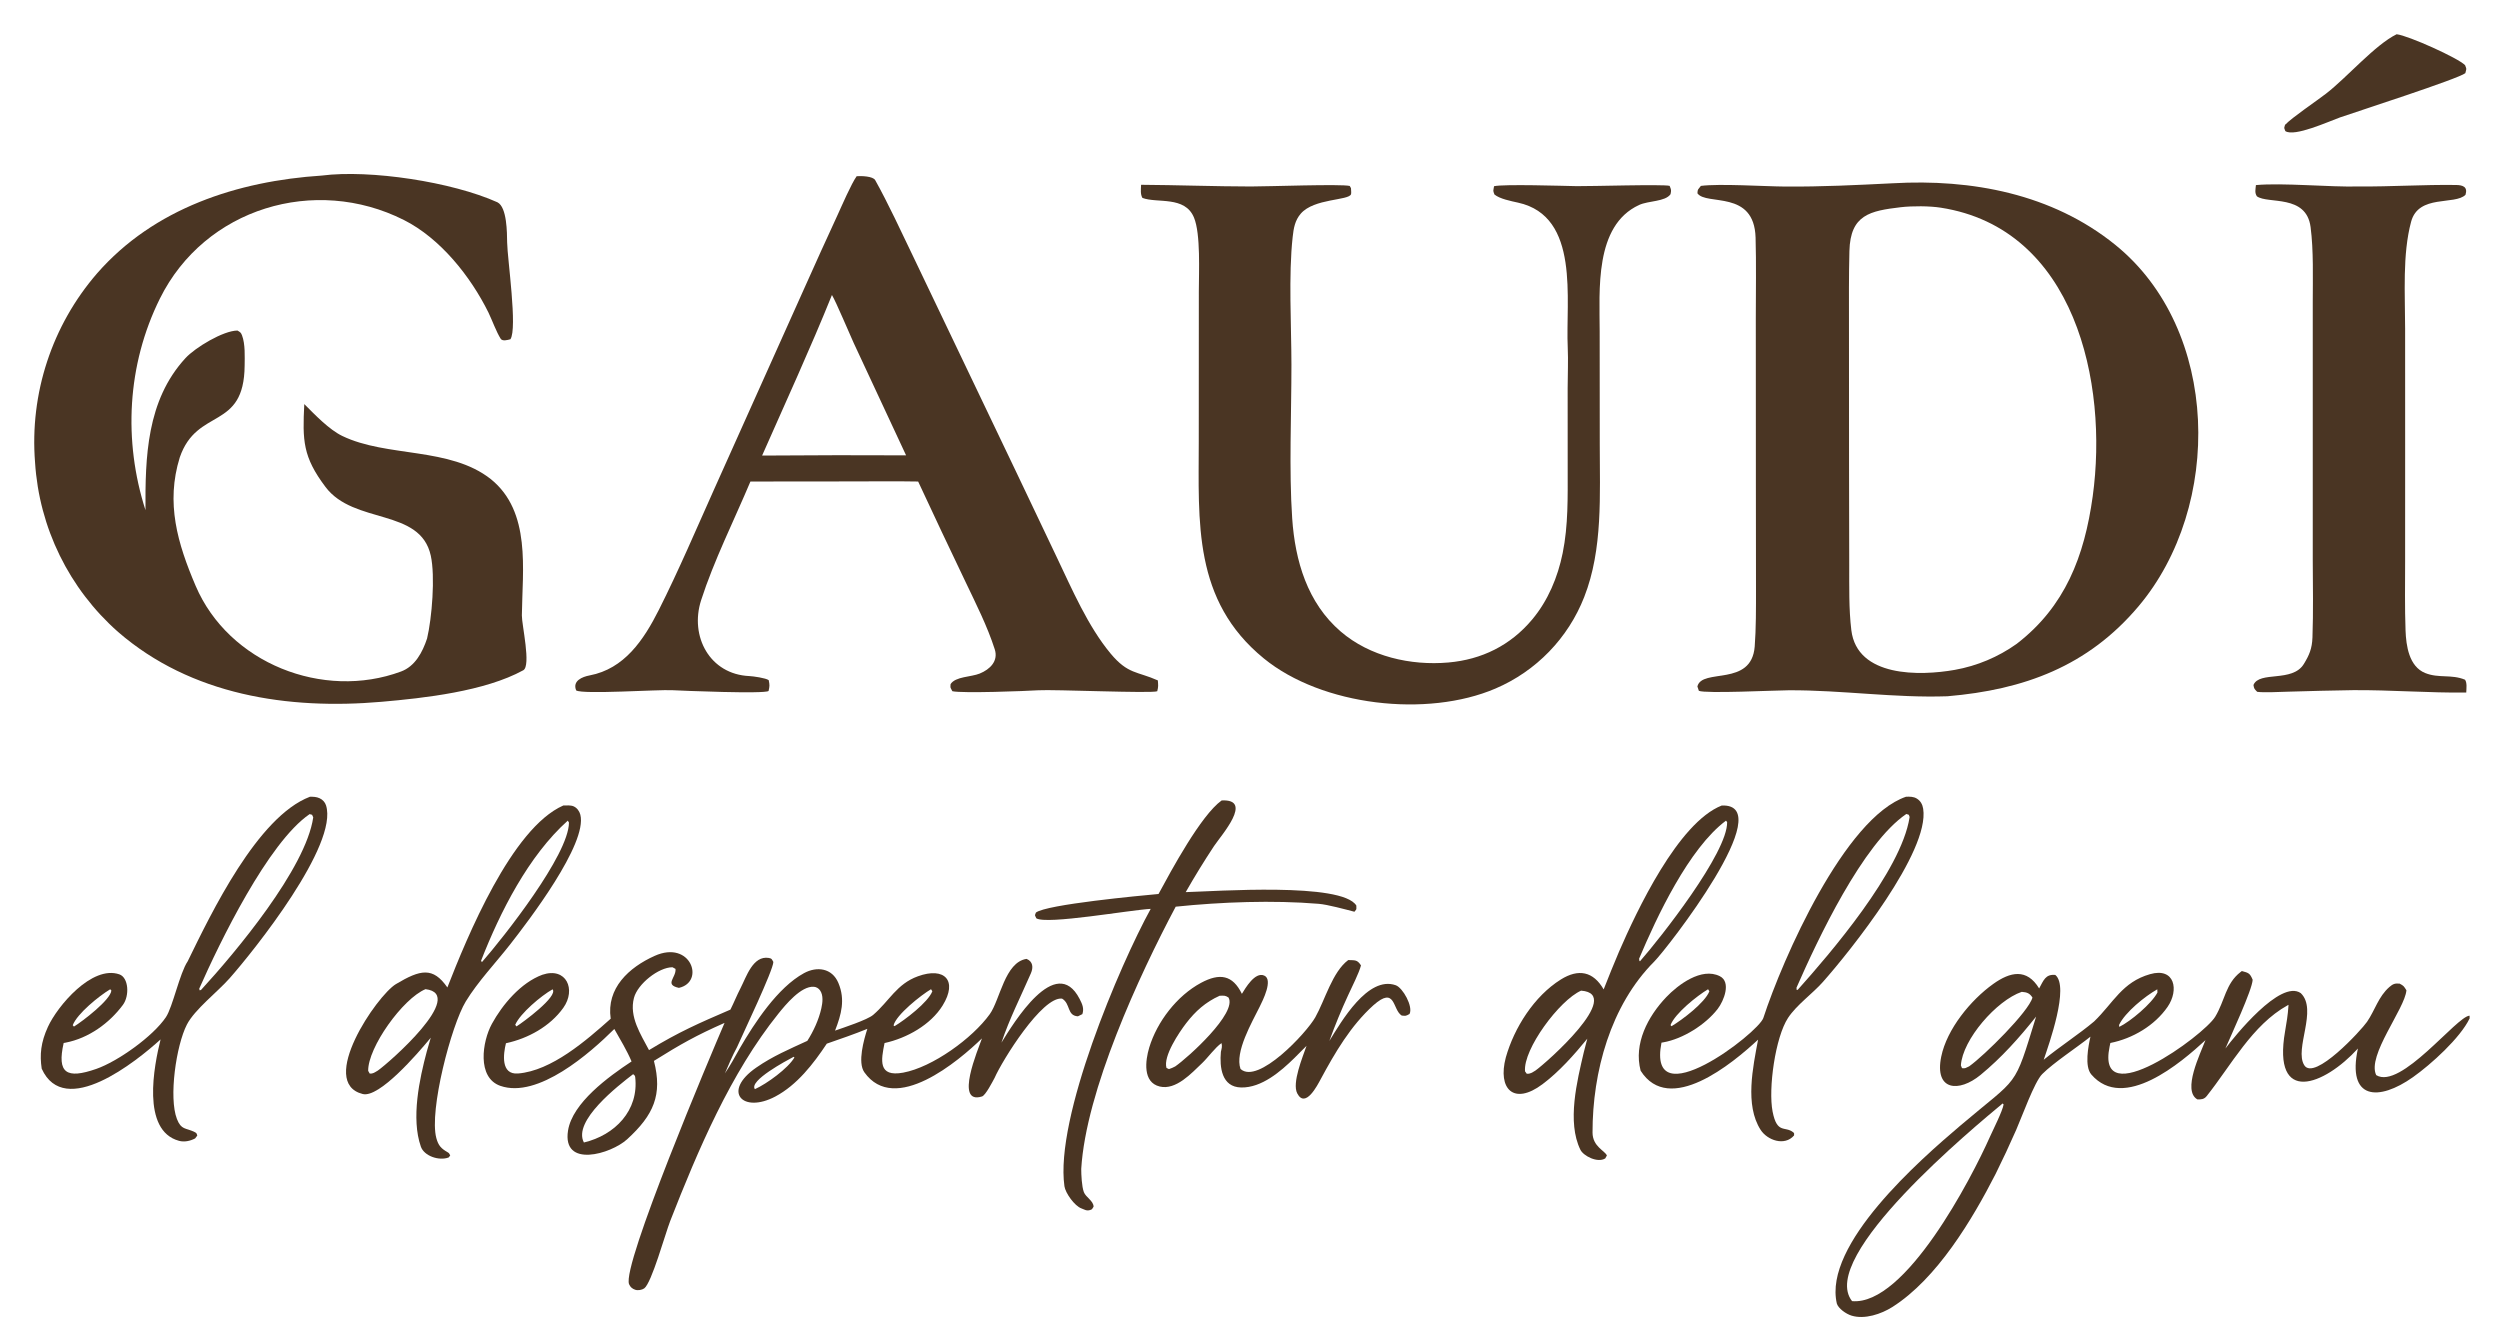
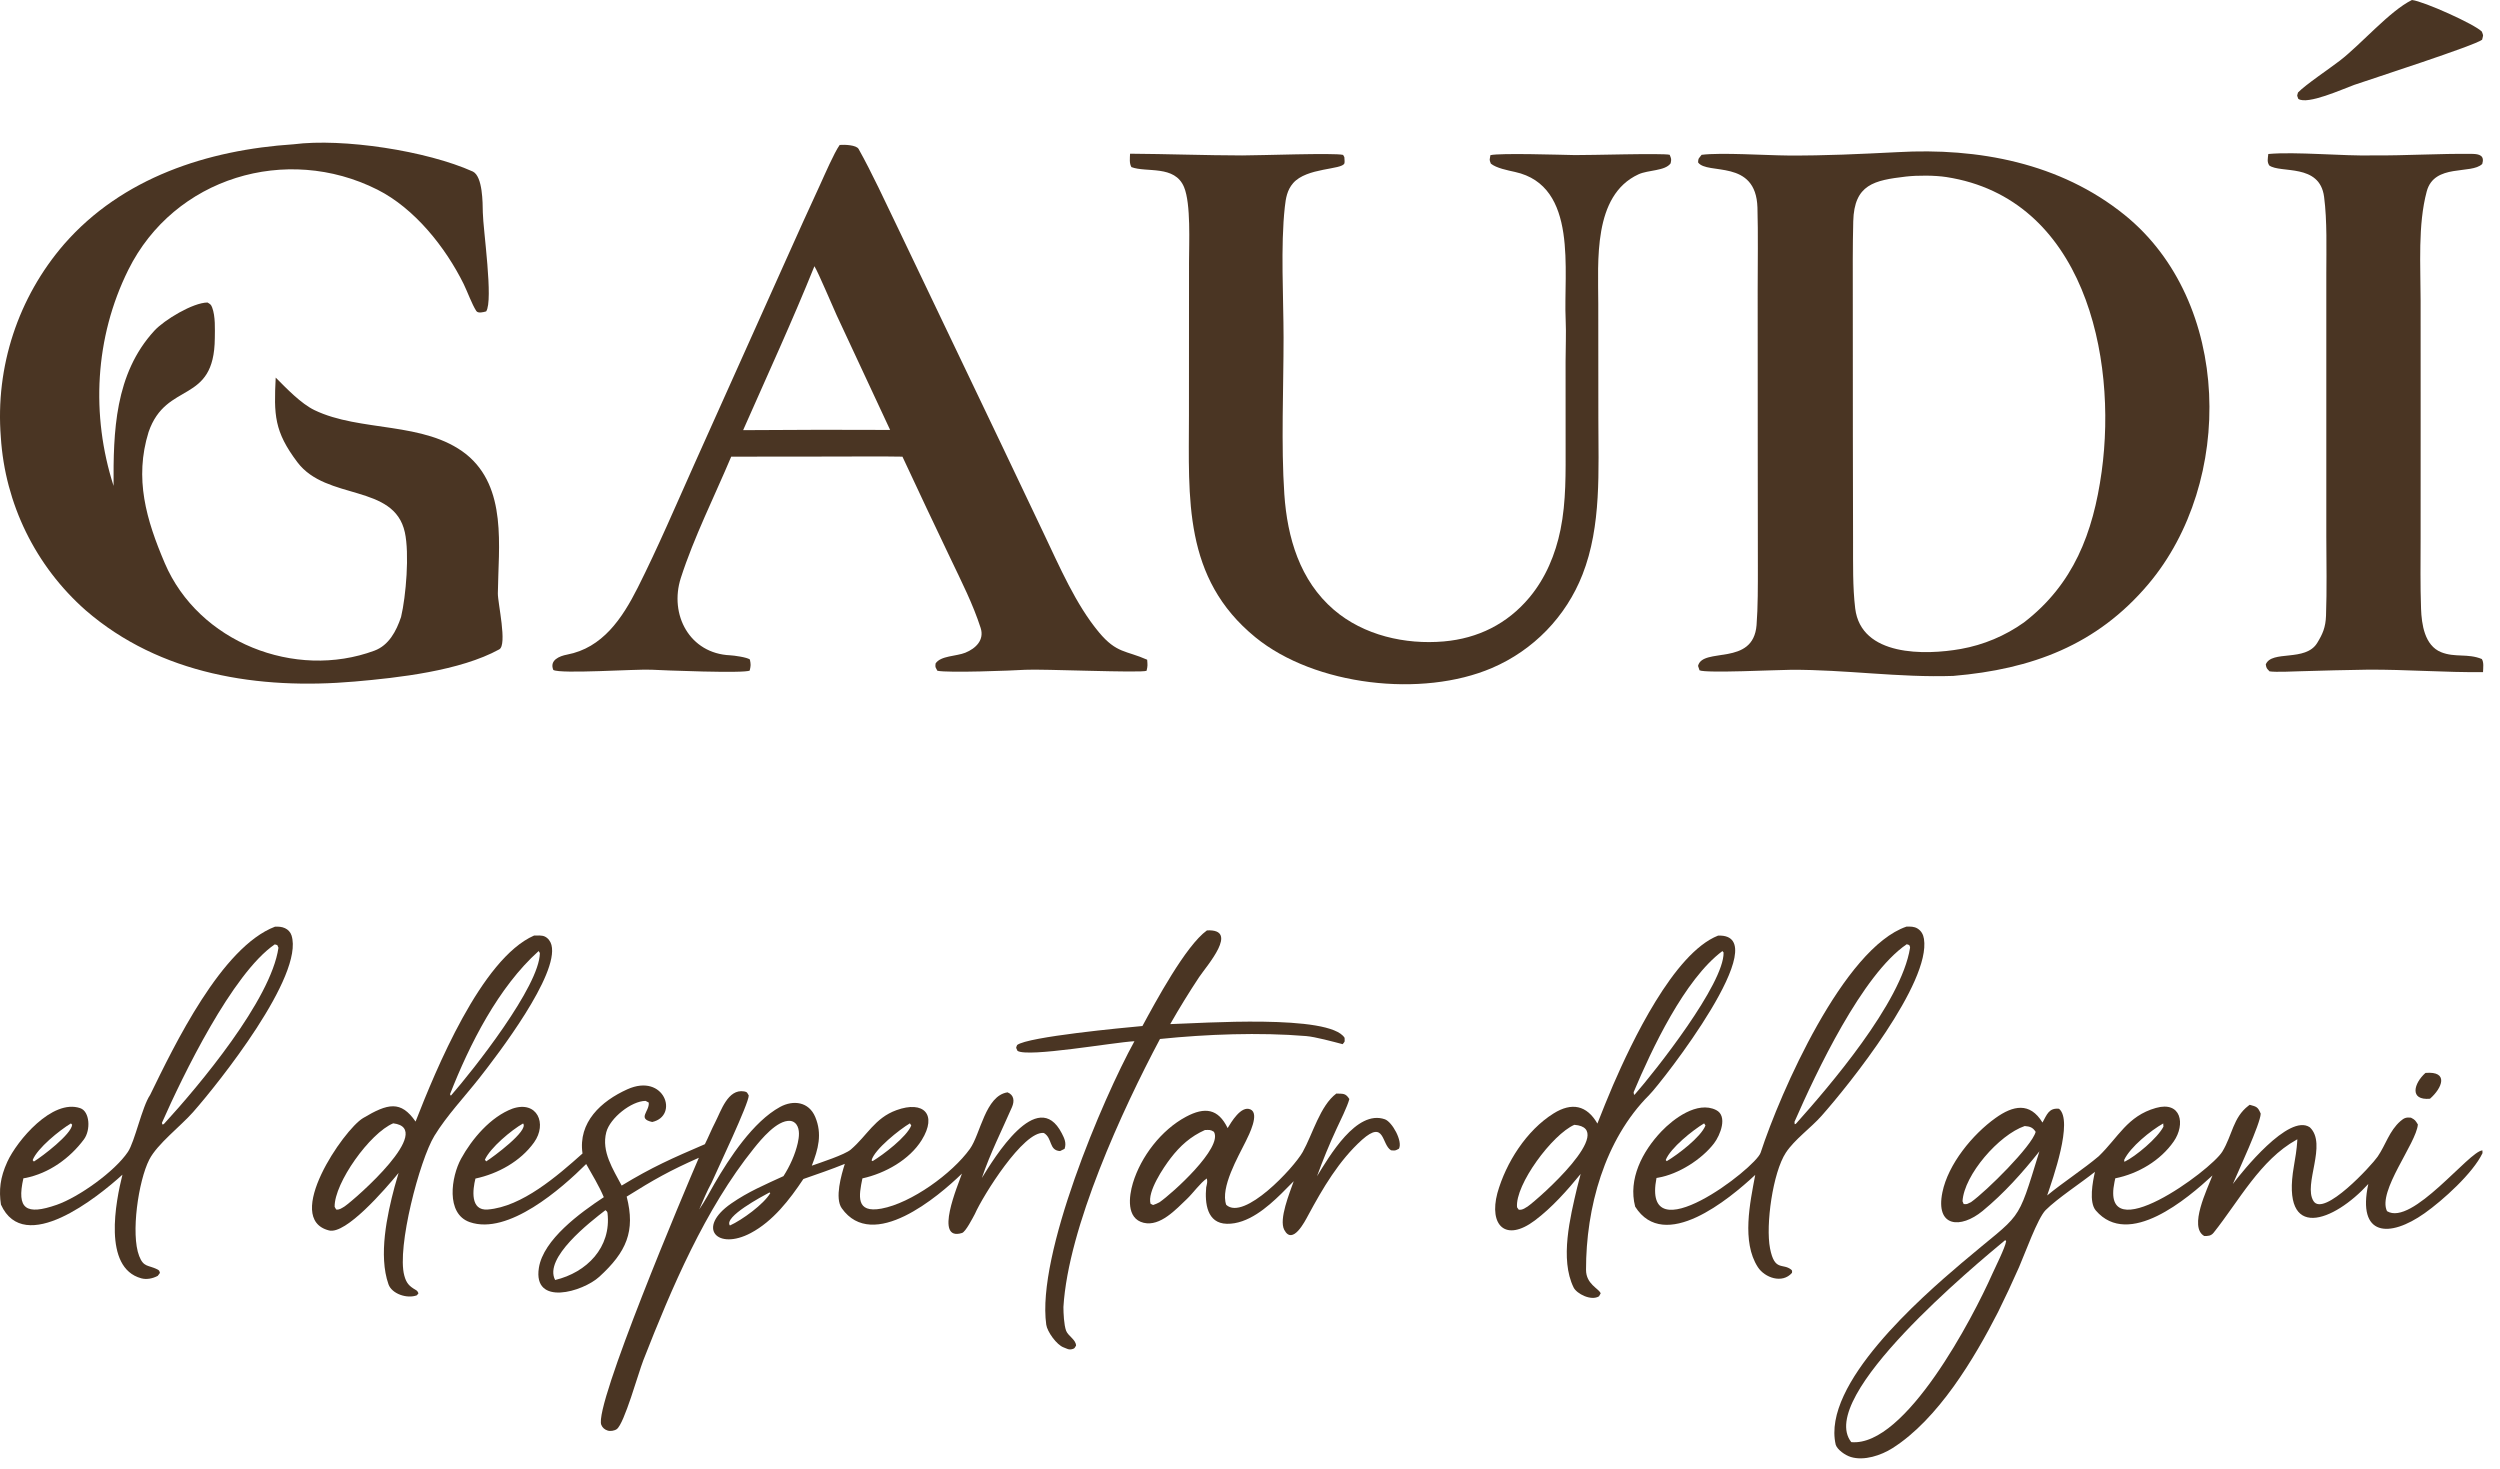
- <svg xmlns="http://www.w3.org/2000/svg" width="146" height="78" viewBox="0 0 146 78" fill="none">
-   <path d="M130.924 56.709C131.335 56.816 131.399 56.848 131.555 57.217C131.538 57.793 130.274 60.503 129.963 61.233C130.474 60.557 133.17 57.173 134.364 57.998C135.374 58.965 133.972 61.255 134.569 62.209C135.156 63.15 137.9 60.163 138.235 59.674C138.704 58.988 138.896 58.205 139.54 57.641C139.754 57.455 139.872 57.419 140.138 57.444C140.381 57.573 140.383 57.592 140.535 57.833C140.45 58.913 138.215 61.65 138.771 62.787C140.196 63.669 143.482 59.333 144.223 59.316L144.227 59.473C143.683 60.614 141.969 62.164 140.916 62.907C138.911 64.325 137.052 64.244 137.702 61.234C135.735 63.392 132.69 64.579 133.45 60.222C133.53 59.756 133.614 59.258 133.642 58.785L133.648 58.682L133.597 58.709C131.523 59.861 130.303 62.217 128.865 64.018C128.714 64.205 128.543 64.21 128.327 64.205C127.429 63.691 128.501 61.535 128.799 60.746C127.376 62.058 124.016 64.939 122.133 62.75C121.726 62.275 121.956 61.102 122.083 60.54C121.292 61.173 119.934 62.057 119.263 62.729C118.81 63.182 118.068 65.252 117.744 65.988C117.364 66.852 116.965 67.708 116.546 68.553C115.186 71.214 113.125 74.675 110.513 76.33C109.863 76.742 108.896 77.066 108.137 76.835C107.801 76.733 107.363 76.416 107.272 76.132C106.466 72.672 112.147 67.722 114.462 65.754C117.969 62.773 117.578 63.681 118.909 59.368C117.935 60.596 116.883 61.774 115.661 62.778C114.405 63.809 112.96 63.712 113.367 61.712C113.695 60.1 115.092 58.399 116.408 57.46C117.401 56.751 118.365 56.538 119.086 57.725C119.341 57.265 119.45 56.881 120.029 56.936C120.865 57.617 119.662 60.972 119.353 61.89C120.275 61.133 121.459 60.362 122.298 59.651C123.427 58.562 123.932 57.355 125.564 56.891C127.015 56.477 127.264 57.822 126.585 58.803C125.831 59.892 124.55 60.651 123.245 60.91C123.23 60.98 123.215 61.051 123.201 61.12C122.375 65.093 128.704 60.472 129.366 59.381C129.935 58.444 129.972 57.438 130.851 56.765L130.924 56.709ZM116.955 64.442C115.343 65.782 106.116 73.396 108.16 75.986C111.272 76.263 115.14 68.803 116.207 66.4C116.384 66.002 116.953 64.881 117.01 64.5L116.955 64.442ZM118.07 57.924C116.6 58.424 114.608 60.711 114.516 62.221L114.582 62.382C114.803 62.403 114.768 62.376 115.001 62.273C115.883 61.647 118.48 59.076 118.696 58.257C118.53 58.001 118.375 57.948 118.07 57.924ZM125.986 57.776C125.271 58.178 124.102 59.118 123.752 59.859L123.766 59.97C124.416 59.655 125.66 58.612 125.995 57.961L125.986 57.776Z" fill="#4A3523" />
-   <path d="M38.229 55.824C40.349 54.871 41.195 57.346 39.648 57.692C38.773 57.501 39.501 57.091 39.45 56.584L39.272 56.487C38.461 56.49 37.237 57.462 37.023 58.277C36.734 59.383 37.417 60.401 37.902 61.326C39.655 60.261 40.793 59.764 42.657 58.961C42.864 58.55 43.027 58.133 43.251 57.7C43.583 57.059 43.968 55.789 44.9 55.944C45.085 55.975 45.076 56.032 45.164 56.177C45.163 56.653 43.375 60.396 43.039 61.162C42.774 61.643 42.553 62.184 42.332 62.689C42.658 62.211 42.919 61.729 43.201 61.224C44.056 59.751 45.412 57.672 46.953 56.832C47.709 56.42 48.596 56.531 48.963 57.407C49.372 58.383 49.135 59.241 48.767 60.189C49.259 60.015 50.648 59.563 50.993 59.27C51.939 58.459 52.36 57.467 53.606 57.015C55.16 56.45 55.953 57.262 55.048 58.724C54.352 59.847 52.958 60.63 51.658 60.914C51.456 61.908 51.259 62.916 52.747 62.642C54.452 62.327 56.787 60.641 57.803 59.227C58.406 58.388 58.68 56.191 59.95 55.999C60.326 56.151 60.353 56.499 60.204 56.841C59.612 58.203 58.96 59.476 58.483 60.892C59.169 59.783 61.66 55.644 63.048 58.335C63.203 58.636 63.322 58.892 63.21 59.225L62.95 59.353C62.299 59.314 62.531 58.62 62.024 58.319C60.861 58.181 58.542 61.909 58.084 62.95C57.966 63.167 57.558 63.968 57.35 64.033C55.723 64.545 57.128 61.278 57.346 60.642C55.991 61.955 52.259 65.129 50.478 62.621C50.07 62.045 50.453 60.711 50.653 60.085C49.878 60.401 49.076 60.673 48.285 60.95C47.503 62.127 46.547 63.365 45.28 64.036C43.365 65.052 42.145 63.742 44.17 62.344C45.14 61.673 46.088 61.276 47.148 60.786C47.511 60.219 47.817 59.55 47.965 58.892C48.038 58.563 48.097 58.125 47.889 57.835C47.804 57.718 47.673 57.637 47.526 57.627C46.778 57.575 45.871 58.684 45.456 59.2C42.669 62.665 40.751 67.192 39.142 71.302C38.856 72.031 38.054 74.935 37.622 75.242C37.491 75.335 37.254 75.374 37.1 75.323C36.93 75.267 36.807 75.165 36.738 74.997C36.299 73.931 41.52 61.578 42.314 59.737C40.644 60.475 39.742 60.985 38.189 61.956C38.7 63.94 38.17 65.121 36.625 66.534C35.684 67.394 32.822 68.244 33.173 66.025C33.429 64.41 35.529 62.883 36.883 61.989C36.62 61.363 36.214 60.69 35.876 60.093C34.474 61.489 31.419 64.181 29.22 63.414C27.839 62.932 28.165 60.816 28.727 59.792C29.341 58.67 30.411 57.393 31.672 56.926C33.075 56.454 33.661 57.789 32.896 58.859C32.121 59.944 30.832 60.65 29.548 60.925C29.392 61.548 29.233 62.773 30.252 62.692C32.206 62.537 34.237 60.766 35.665 59.492C35.403 57.708 36.729 56.499 38.229 55.824ZM36.975 62.731C36.103 63.402 33.431 65.463 34.1 66.722C35.904 66.292 37.323 64.857 37.095 62.895C37.085 62.812 37.033 62.774 36.975 62.731ZM46.35 61.717C45.929 61.943 43.72 63.114 44.086 63.607C44.782 63.294 46.024 62.392 46.395 61.757L46.35 61.717ZM32.27 57.776C31.61 58.146 30.384 59.174 30.088 59.849L30.163 59.943C30.535 59.709 32.615 58.183 32.27 57.776ZM54.372 57.77C53.796 58.109 52.331 59.266 52.183 59.885L52.241 59.928C52.844 59.566 54.194 58.543 54.449 57.891L54.372 57.77Z" fill="#4A3523" />
-   <path d="M18.098 46.531C18.299 46.527 18.479 46.533 18.666 46.618C18.84 46.697 18.98 46.847 19.039 47.03C19.776 49.33 14.864 55.482 13.41 57.131C12.708 57.927 11.367 58.952 10.913 59.838C10.287 61.059 9.848 64.103 10.333 65.35C10.587 66.003 10.839 65.853 11.359 66.108C11.486 66.17 11.483 66.19 11.521 66.317L11.395 66.484C11.108 66.635 10.766 66.71 10.452 66.624C8.241 66.022 8.998 62.226 9.378 60.702C7.963 61.987 3.769 65.368 2.436 62.411C2.313 61.596 2.383 60.875 2.799 59.968C3.351 58.76 5.369 56.349 6.97 56.902C7.513 57.09 7.575 58.15 7.177 58.687C6.379 59.761 5.175 60.631 3.83 60.891L3.718 60.911C3.32 62.676 3.878 63.033 5.624 62.424C6.883 61.985 8.938 60.523 9.69 59.402C10.085 58.814 10.496 56.824 10.96 56.143C12.341 53.316 15.032 47.699 18.098 46.531ZM6.436 57.773C5.798 58.154 4.505 59.196 4.248 59.873L4.318 59.953C4.82 59.644 6.461 58.392 6.504 57.846L6.436 57.773ZM18.082 47.544C15.652 49.205 12.818 55.058 11.636 57.736L11.657 57.834L11.738 57.816C13.76 55.615 17.861 50.719 18.293 47.735L18.226 47.584L18.082 47.544Z" fill="#4A3523" />
-   <path d="M111.313 46.529C111.536 46.523 111.75 46.517 111.947 46.64C112.164 46.775 112.275 46.984 112.314 47.233C112.705 49.733 108.061 55.538 106.46 57.343C105.844 58.038 104.927 58.68 104.423 59.443C103.676 60.576 103.259 63.583 103.52 64.918C103.781 66.249 104.242 65.74 104.729 66.129C104.8 66.186 104.774 66.229 104.773 66.311C104.221 66.951 103.214 66.593 102.821 65.984C101.886 64.536 102.375 62.306 102.672 60.715C101.171 62.114 97.481 65.168 95.813 62.53C95.399 60.955 96.228 59.368 97.311 58.231C97.988 57.52 99.365 56.47 100.438 57.01C101.113 57.35 100.675 58.446 100.319 58.912C99.609 59.839 98.279 60.675 97.134 60.873L97.03 60.891C96.162 65.346 102.693 60.326 102.98 59.447C104.109 55.99 107.726 47.756 111.313 46.529ZM99.751 57.772C99.111 58.154 97.82 59.181 97.559 59.865L97.615 59.932C98.231 59.566 99.571 58.557 99.828 57.89L99.751 57.772ZM111.329 47.536C108.781 49.27 106.152 54.86 104.915 57.682L104.926 57.818L104.991 57.801C106.842 55.73 111.025 50.89 111.518 47.738C111.525 47.69 111.493 47.63 111.471 47.581L111.329 47.536Z" fill="#4A3523" />
-   <path d="M32.897 47.041C33.083 47.039 33.335 47.014 33.506 47.093C33.7 47.182 33.84 47.376 33.892 47.58C34.326 49.272 30.83 53.828 29.797 55.148C28.954 56.225 27.909 57.324 27.201 58.485C26.355 59.875 25.05 64.867 25.482 66.465C25.597 66.892 25.756 67.07 26.129 67.283C26.241 67.347 26.235 67.37 26.293 67.479L26.202 67.596C25.633 67.81 24.771 67.508 24.58 66.968C23.998 65.319 24.498 63.003 24.926 61.4L25.157 60.602C24.36 61.571 22.142 64.131 21.184 63.891C18.527 63.224 22.018 58.13 23.125 57.47C24.552 56.619 25.284 56.454 26.127 57.667C27.275 54.73 29.879 48.366 32.897 47.041ZM24.85 57.767C23.521 58.318 21.479 61.177 21.502 62.539L21.589 62.693C21.779 62.721 21.893 62.621 22.067 62.52C22.704 62.078 27.291 58.062 24.85 57.767ZM33.159 47.925C30.857 49.988 29.209 53.259 28.095 56.104L28.142 56.191C29.416 54.733 33.213 49.933 33.228 48.039L33.159 47.925Z" fill="#4A3523" />
-   <path d="M100.55 47.042C103.983 46.907 97.329 55.435 96.614 56.149C94.055 58.708 92.999 62.607 93.004 66.14C93.005 66.962 93.732 67.202 93.842 67.481L93.746 67.652C93.3 67.933 92.473 67.508 92.296 67.147C91.499 65.529 92.105 63.113 92.494 61.45L92.699 60.658C91.93 61.602 91.054 62.589 90.079 63.319C88.406 64.573 87.45 63.601 87.939 61.757C88.429 60.017 89.6 58.173 91.152 57.203C92.188 56.556 93.047 56.73 93.654 57.781C93.943 57.041 94.242 56.306 94.552 55.575C95.583 53.199 98.004 48.043 100.55 47.042ZM92.337 57.854C91.079 58.403 88.942 61.279 89.062 62.567L89.157 62.703C89.364 62.73 89.478 62.632 89.665 62.524C90.298 62.081 94.862 58.043 92.337 57.854ZM100.798 47.926C98.63 49.543 96.751 53.551 95.724 55.987L95.74 56.113L95.775 56.139C96.967 54.781 100.903 49.791 100.864 48.01L100.798 47.926Z" fill="#4A3523" />
-   <path d="M78.737 56.067C79.138 56.085 79.26 56.038 79.482 56.38C79.367 56.825 78.946 57.65 78.739 58.104C78.331 58.983 77.963 59.88 77.634 60.791C78.335 59.657 79.884 56.969 81.508 57.537C81.928 57.683 82.539 58.79 82.316 59.217C82.097 59.337 82.109 59.334 81.861 59.309C81.308 58.972 81.518 57.547 80.208 58.706C78.879 59.904 77.964 61.475 77.121 63.038C76.952 63.349 76.238 64.767 75.76 63.856C75.442 63.249 76.073 61.739 76.302 61.076C76.067 61.317 75.829 61.556 75.589 61.792C74.794 62.57 73.68 63.532 72.487 63.509C71.338 63.488 71.22 62.324 71.3 61.426C71.344 61.226 71.387 61.118 71.337 60.918C70.975 61.159 70.54 61.769 70.202 62.089C69.587 62.671 68.679 63.681 67.729 63.453C66.722 63.21 66.887 61.939 67.114 61.181C67.573 59.664 68.736 58.15 70.143 57.396C71.224 56.817 71.985 56.927 72.526 58.041C72.725 57.719 73.289 56.737 73.829 56.973C74.364 57.206 73.749 58.422 73.564 58.796C73.129 59.68 72.096 61.443 72.446 62.426C73.463 63.361 76.301 60.323 76.815 59.408C77.384 58.394 77.809 56.76 78.737 56.067ZM71.227 58.152C70.411 58.518 69.814 59.05 69.269 59.76C68.864 60.287 67.922 61.68 68.122 62.366L68.266 62.436C68.421 62.379 68.487 62.359 68.633 62.279C69.367 61.773 72.275 59.151 71.743 58.253C71.543 58.122 71.48 58.147 71.227 58.152Z" fill="#4A3523" />
-   <path d="M71.344 46.746C73.222 46.649 71.332 48.766 70.898 49.412C70.318 50.29 69.767 51.186 69.246 52.1C71.005 52.053 78.367 51.517 79.21 52.884C79.207 53.159 79.253 53.046 79.099 53.246C78.573 53.109 77.53 52.825 77.013 52.783C74.35 52.562 71.319 52.675 68.661 52.95C66.505 57 63.418 63.718 63.144 68.263C63.144 68.612 63.175 69.288 63.296 69.616C63.408 69.921 63.862 70.13 63.865 70.471C63.762 70.616 63.806 70.618 63.674 70.662C63.452 70.737 63.33 70.633 63.155 70.571C62.758 70.43 62.219 69.674 62.163 69.276C61.599 65.291 65.386 56.376 67.201 53.078C66.004 53.139 61.115 54.014 60.52 53.628C60.424 53.397 60.421 53.505 60.498 53.294C61.109 52.818 66.605 52.305 67.658 52.209C68.397 50.846 70.132 47.613 71.344 46.746Z" fill="#4A3523" />
-   <path d="M110.543 10.703C115.139 10.442 119.837 11.315 123.523 14.291C129.672 19.256 129.822 29.566 124.885 35.414C121.937 38.906 118.212 40.282 113.728 40.662C110.631 40.769 107.571 40.298 104.46 40.312C103.681 40.315 99.587 40.517 99.213 40.343L99.128 40.09C99.393 38.994 102.285 40.138 102.475 37.757C102.555 36.742 102.551 35.464 102.55 34.414L102.543 28.086L102.539 18.596C102.539 17.109 102.569 15.354 102.526 13.877C102.444 11.06 99.645 12.028 99.13 11.289C99.146 11.029 99.148 11.103 99.332 10.856C100.436 10.715 103.02 10.886 104.255 10.895C106.435 10.909 108.375 10.81 110.543 10.703ZM113.336 12.128C112.678 12.026 111.689 12.023 111.008 12.101C109.213 12.314 108.06 12.538 108.006 14.656C107.969 16.103 107.979 17.547 107.98 18.994L107.984 27.007L107.995 33.001C107.999 34.242 107.969 35.57 108.117 36.797C108.451 39.562 112.127 39.482 114.162 39.12C115.462 38.888 116.693 38.37 117.769 37.605C120.6 35.428 121.729 32.496 122.214 28.988C123.13 22.362 121.183 13.344 113.336 12.128Z" fill="#4A3523" />
-   <path d="M18.792 10.253C21.612 9.892 26.405 10.623 29.051 11.814C29.614 12.104 29.608 13.599 29.617 14.158C29.633 15.124 30.229 19.195 29.808 19.812C29.643 19.859 29.342 19.94 29.242 19.786C28.991 19.397 28.733 18.68 28.523 18.247C27.478 16.136 25.713 13.918 23.586 12.847C18.391 10.231 11.963 12.147 9.339 17.435C7.416 21.309 7.2 25.754 8.496 29.793C8.48 26.717 8.556 23.39 10.83 20.916C11.397 20.298 13.039 19.307 13.87 19.304C14.021 19.399 14.065 19.404 14.134 19.584C14.329 20.095 14.291 20.842 14.287 21.343C14.258 25.173 11.514 23.764 10.499 26.711C9.672 29.379 10.367 31.73 11.423 34.208C13.354 38.737 18.879 40.901 23.419 39.217C24.238 38.913 24.67 38.104 24.941 37.289C25.224 36.102 25.425 33.664 25.157 32.447C24.541 29.653 20.678 30.651 19.012 28.442C17.679 26.674 17.665 25.728 17.77 23.598C18.388 24.217 19.216 25.087 19.987 25.459C22.605 26.724 26.265 26.088 28.666 27.982C31.027 29.889 30.507 33.265 30.477 35.941C30.47 36.482 31.027 38.885 30.559 39.143C28.314 40.376 24.772 40.769 22.282 40.985C16.819 41.46 11.158 40.599 6.899 36.908C4.032 34.38 2.287 30.816 2.047 27.002C1.728 22.985 3.033 19.009 5.671 15.963C8.997 12.157 13.88 10.575 18.792 10.253Z" fill="#4A3523" />
-   <path d="M50.03 10.29C50.316 10.269 50.982 10.291 51.111 10.52C51.851 11.838 52.683 13.634 53.32 14.959L59.308 27.483L61.711 32.533C62.6 34.396 63.535 36.578 64.861 38.169C65.877 39.387 66.407 39.196 67.618 39.736C67.639 40.035 67.654 40.084 67.584 40.368C67.311 40.508 61.526 40.254 60.638 40.312C59.916 40.358 56.211 40.499 55.618 40.367C55.492 40.117 55.496 40.206 55.514 39.953C55.799 39.503 56.707 39.543 57.215 39.336C57.819 39.09 58.313 38.605 58.094 37.921C57.656 36.557 56.994 35.258 56.381 33.97C55.45 32.026 54.529 30.076 53.62 28.121C52.32 28.097 50.96 28.116 49.655 28.115L43.825 28.121C42.876 30.374 41.685 32.751 40.944 35.057C40.268 37.163 41.451 39.384 43.767 39.483C43.973 39.492 44.731 39.595 44.894 39.723C44.951 40.02 44.95 40.057 44.885 40.353C44.676 40.535 39.82 40.339 39.27 40.308C38.445 40.261 34.053 40.564 33.649 40.321C33.417 39.759 34.007 39.525 34.435 39.444C36.457 39.061 37.586 37.388 38.482 35.608C39.629 33.329 40.681 30.862 41.742 28.492L46.978 16.822C47.614 15.395 48.26 13.972 48.915 12.554C49.163 12.014 49.715 10.73 50.03 10.29ZM48.585 17.228C47.347 20.305 45.852 23.553 44.507 26.605L48.914 26.584L52.915 26.592L49.856 20.03C49.614 19.506 48.811 17.59 48.585 17.228Z" fill="#4A3523" />
-   <path d="M66.639 10.792C68.714 10.805 70.973 10.888 73.05 10.891C74.042 10.893 78.329 10.734 78.825 10.86L78.897 10.988C78.898 11.073 78.925 11.269 78.9 11.342C78.769 11.72 76.742 11.579 75.966 12.476C75.622 12.872 75.547 13.336 75.492 13.838C75.244 16.071 75.418 19.01 75.42 21.306C75.421 24.169 75.273 27.463 75.464 30.274C75.633 32.752 76.349 35.208 78.299 36.882C80.002 38.344 82.382 38.882 84.584 38.69C86.536 38.52 88.216 37.689 89.479 36.18C90.406 35.073 90.974 33.709 91.26 32.301C91.591 30.676 91.553 29.006 91.553 27.356L91.551 22.67C91.552 21.912 91.591 21.049 91.556 20.297C91.423 17.53 92.302 12.637 88.657 11.835C88.239 11.742 87.588 11.616 87.276 11.359C87.178 11.099 87.208 11.181 87.252 10.875C87.819 10.744 91.267 10.856 92.083 10.871C92.872 10.882 97.109 10.752 97.506 10.854C97.602 11.091 97.61 11.1 97.559 11.342C97.245 11.786 96.279 11.714 95.72 11.972C93.101 13.182 93.421 16.957 93.421 19.37L93.426 25.921C93.424 28.888 93.617 32.07 92.518 34.866C91.578 37.269 89.712 39.195 87.338 40.21C83.346 41.922 77.207 41.229 73.806 38.451C69.663 35.067 70.005 30.494 70.008 25.757L70.012 17.007C70.012 15.913 70.126 13.664 69.729 12.706C69.197 11.42 67.576 11.887 66.717 11.558C66.588 11.335 66.632 11.063 66.639 10.792Z" fill="#4A3523" />
-   <path d="M131.746 10.809C133.299 10.665 136.043 10.934 137.75 10.89C139.641 10.905 141.533 10.777 143.425 10.803C143.819 10.808 144.131 10.902 143.985 11.377C143.363 11.997 141.243 11.331 140.809 12.949C140.296 14.856 140.459 17.195 140.459 19.186L140.461 25.974L140.459 32.816C140.457 34.147 140.436 35.488 140.484 36.817C140.516 37.71 140.685 38.923 141.631 39.305C142.427 39.626 143.152 39.362 143.959 39.696C144.085 39.885 144.037 40.202 144.029 40.445C141.895 40.471 139.621 40.29 137.425 40.305C136.159 40.325 134.893 40.355 133.628 40.394C133.216 40.405 132.173 40.458 131.819 40.402C131.652 40.225 131.642 40.236 131.602 40.005C131.944 39.166 133.872 39.876 134.545 38.775C134.858 38.263 135.025 37.881 135.048 37.223C135.101 35.73 135.071 34.181 135.065 32.69V24.787V17.646C135.065 16.254 135.118 14.63 134.938 13.259C134.685 11.322 132.445 11.932 131.802 11.464C131.665 11.254 131.721 11.072 131.746 10.809Z" fill="#4A3523" />
-   <path d="M139.964 2C140.647 2.078 143.556 3.387 143.962 3.808C144.061 4.08 144.044 3.969 143.976 4.272C143.551 4.61 137.706 6.494 136.66 6.856C135.999 7.093 133.996 8.009 133.464 7.657C133.38 7.414 133.383 7.533 133.446 7.29C133.889 6.836 135.233 5.936 135.84 5.469C137.052 4.536 138.697 2.619 139.964 2Z" fill="#4A3523" />
+ <svg xmlns="http://www.w3.org/2000/svg" width="143" height="84" viewBox="0 0 143 84" fill="none">
+   <path d="M128.682 63.194C129.093 63.301 129.156 63.332 129.313 63.701C129.296 64.278 128.03 66.992 127.719 67.723C128.23 67.046 130.93 63.658 132.125 64.484C133.137 65.451 131.733 67.744 132.33 68.699C132.918 69.641 135.665 66.651 136 66.161C136.47 65.475 136.663 64.691 137.308 64.126C137.521 63.94 137.639 63.904 137.905 63.93C138.149 64.059 138.151 64.078 138.302 64.319C138.217 65.399 135.981 68.139 136.537 69.278C137.964 70.16 141.252 65.82 141.994 65.803L141.999 65.96C141.455 67.103 139.737 68.655 138.684 69.399C136.676 70.817 134.816 70.736 135.467 67.724C133.498 69.884 130.45 71.071 131.21 66.709C131.291 66.243 131.374 65.745 131.403 65.272L131.407 65.168L131.358 65.195C129.282 66.349 128.06 68.707 126.62 70.51C126.47 70.698 126.297 70.704 126.08 70.698C125.182 70.184 126.255 68.025 126.554 67.236C125.129 68.549 121.766 71.433 119.881 69.241C119.473 68.766 119.704 67.591 119.831 67.028C119.039 67.662 117.68 68.547 117.008 69.22C116.555 69.674 115.811 71.747 115.488 72.484C115.107 73.348 114.707 74.204 114.288 75.05C112.926 77.714 110.863 81.179 108.248 82.836C107.598 83.248 106.63 83.572 105.87 83.341C105.534 83.239 105.094 82.922 105.003 82.637C104.198 79.173 109.883 74.219 112.201 72.249C115.712 69.264 115.321 70.173 116.654 65.856C115.679 67.084 114.626 68.263 113.403 69.268C112.145 70.301 110.697 70.204 111.105 68.201C111.433 66.588 112.832 64.885 114.15 63.946C115.144 63.236 116.109 63.023 116.83 64.21C117.085 63.75 117.195 63.365 117.774 63.42C118.611 64.102 117.407 67.461 117.098 68.38C118.021 67.622 119.206 66.851 120.046 66.138C121.176 65.048 121.682 63.839 123.316 63.375C124.769 62.962 125.018 64.307 124.338 65.289C123.583 66.38 122.301 67.14 120.994 67.4C120.979 67.469 120.964 67.54 120.949 67.61C120.123 71.587 126.46 66.959 127.121 65.867C127.691 64.929 127.728 63.923 128.609 63.249L128.682 63.194ZM114.698 70.935C113.084 72.277 103.847 79.898 105.893 82.49C109.009 82.769 112.88 75.302 113.948 72.895C114.125 72.497 114.695 71.375 114.752 70.993L114.698 70.935ZM115.814 64.409C114.342 64.91 112.348 67.2 112.256 68.711L112.322 68.872C112.543 68.893 112.508 68.867 112.742 68.763C113.625 68.136 116.225 65.562 116.44 64.742C116.274 64.487 116.119 64.434 115.814 64.409ZM123.738 64.261C123.022 64.664 121.852 65.606 121.502 66.348L121.516 66.457C122.167 66.142 123.412 65.098 123.748 64.447L123.738 64.261Z" fill="#4A3523" />
+   <path d="M35.886 62.307C38.008 61.354 38.856 63.831 37.307 64.178C36.431 63.986 37.16 63.576 37.109 63.068L36.93 62.971C36.118 62.974 34.893 63.948 34.679 64.763C34.39 65.87 35.074 66.889 35.559 67.815C37.313 66.749 38.453 66.252 40.319 65.448C40.526 65.036 40.69 64.619 40.914 64.186C41.246 63.544 41.631 62.273 42.564 62.428C42.749 62.459 42.74 62.516 42.829 62.661C42.827 63.138 41.038 66.885 40.702 67.652C40.437 68.133 40.215 68.675 39.994 69.18C40.32 68.701 40.582 68.219 40.864 67.713C41.719 66.239 43.078 64.158 44.62 63.317C45.376 62.905 46.264 63.015 46.632 63.892C47.041 64.87 46.804 65.728 46.435 66.677C46.928 66.503 48.319 66.05 48.664 65.757C49.611 64.945 50.032 63.953 51.28 63.5C52.836 62.935 53.629 63.748 52.722 65.211C52.025 66.335 50.631 67.119 49.33 67.403C49.127 68.398 48.93 69.407 50.42 69.132C52.126 68.818 54.464 67.129 55.48 65.715C56.084 64.874 56.359 62.674 57.631 62.482C58.007 62.634 58.034 62.983 57.886 63.326C57.292 64.69 56.64 65.963 56.163 67.38C56.849 66.271 59.342 62.127 60.732 64.821C60.888 65.122 61.007 65.378 60.894 65.713L60.635 65.841C59.983 65.801 60.215 65.108 59.708 64.806C58.543 64.667 56.221 68.399 55.762 69.441C55.645 69.658 55.237 70.46 55.029 70.526C53.399 71.038 54.805 67.768 55.023 67.13C53.667 68.446 49.93 71.623 48.148 69.112C47.739 68.536 48.124 67.2 48.324 66.573C47.548 66.89 46.744 67.162 45.953 67.439C45.17 68.618 44.213 69.857 42.945 70.529C41.028 71.546 39.806 70.235 41.833 68.835C42.804 68.163 43.754 67.765 44.815 67.275C45.178 66.707 45.485 66.038 45.633 65.379C45.706 65.05 45.765 64.611 45.556 64.32C45.472 64.203 45.341 64.123 45.194 64.113C44.445 64.061 43.537 65.171 43.121 65.688C40.331 69.157 38.41 73.689 36.8 77.802C36.513 78.533 35.71 81.439 35.278 81.747C35.147 81.84 34.91 81.879 34.757 81.828C34.586 81.772 34.463 81.67 34.394 81.502C33.954 80.434 39.18 68.067 39.975 66.224C38.303 66.963 37.4 67.474 35.846 68.446C36.357 70.432 35.828 71.616 34.281 73.03C33.339 73.891 30.472 74.741 30.824 72.519C31.081 70.902 33.183 69.374 34.538 68.479C34.275 67.853 33.868 67.179 33.53 66.582C32.126 67.98 29.068 70.673 26.867 69.905C25.485 69.422 25.811 67.306 26.373 66.28C26.988 65.156 28.06 63.879 29.322 63.411C30.727 62.939 31.314 64.275 30.548 65.346C29.771 66.432 28.481 67.139 27.195 67.414C27.039 68.038 26.881 69.266 27.901 69.184C29.858 69.028 31.891 67.255 33.32 65.98C33.058 64.194 34.385 62.983 35.886 62.307ZM34.631 69.222C33.759 69.894 31.084 71.957 31.754 73.216C33.559 72.786 34.978 71.351 34.75 69.387C34.74 69.304 34.689 69.265 34.631 69.222ZM44.015 68.207C43.594 68.433 41.383 69.605 41.75 70.099C42.447 69.785 43.689 68.882 44.06 68.247L44.015 68.207ZM29.921 64.262C29.26 64.632 28.032 65.662 27.736 66.337L27.811 66.431C28.183 66.196 30.265 64.669 29.921 64.262ZM52.047 64.255C51.47 64.594 50.003 65.754 49.854 66.373L49.914 66.416C50.517 66.054 51.868 65.03 52.124 64.377L52.047 64.255Z" fill="#4A3523" />
+   <path d="M15.733 53.005C15.935 53 16.115 53.006 16.301 53.092C16.475 53.17 16.617 53.322 16.675 53.505C17.412 55.807 12.496 61.965 11.041 63.616C10.338 64.413 8.994 65.439 8.54 66.326C7.914 67.548 7.474 70.595 7.96 71.844C8.214 72.498 8.466 72.347 8.987 72.602C9.114 72.665 9.111 72.685 9.148 72.812L9.022 72.98C8.735 73.131 8.393 73.205 8.079 73.119C5.866 72.516 6.623 68.717 7.004 67.191C5.588 68.478 1.39 71.861 0.054 68.902C-0.068 68.086 0.002 67.364 0.418 66.456C0.971 65.247 2.991 62.834 4.592 63.388C5.137 63.575 5.199 64.636 4.8 65.173C4.002 66.248 2.796 67.12 1.45 67.38L1.338 67.4C0.939 69.167 1.498 69.524 3.246 68.915C4.506 68.475 6.563 67.011 7.316 65.889C7.711 65.301 8.124 63.308 8.588 62.627C9.97 59.797 12.664 54.173 15.733 53.005ZM4.057 64.26C3.419 64.641 2.125 65.683 1.868 66.361L1.938 66.441C2.44 66.131 4.084 64.879 4.127 64.332L4.057 64.26ZM15.717 54.018C13.285 55.681 10.448 61.541 9.264 64.222L9.285 64.319L9.367 64.302C11.39 62.099 15.496 57.198 15.928 54.211L15.86 54.058L15.717 54.018Z" fill="#4A3523" />
+   <path d="M109.049 53.003C109.272 52.997 109.487 52.991 109.684 53.113C109.901 53.248 110.012 53.458 110.051 53.707C110.442 56.21 105.794 62.022 104.191 63.829C103.574 64.525 102.657 65.168 102.152 65.931C101.405 67.065 100.986 70.076 101.247 71.412C101.508 72.744 101.971 72.234 102.458 72.624C102.529 72.681 102.504 72.724 102.503 72.805C101.951 73.446 100.942 73.088 100.548 72.478C99.612 71.029 100.102 68.797 100.399 67.204C98.897 68.604 95.203 71.662 93.532 69.021C93.118 67.444 93.948 65.855 95.032 64.717C95.71 64.005 97.089 62.954 98.163 63.495C98.839 63.835 98.4 64.933 98.043 65.399C97.332 66.327 96.001 67.163 94.855 67.362L94.751 67.38C93.883 71.841 100.422 66.813 100.708 65.934C101.839 62.473 105.458 54.231 109.049 53.003ZM97.475 64.257C96.834 64.641 95.542 65.669 95.28 66.353L95.337 66.419C95.952 66.054 97.295 65.045 97.553 64.377L97.475 64.257ZM109.065 54.01C106.514 55.746 103.882 61.343 102.645 64.168L102.656 64.304L102.72 64.287C104.573 62.213 108.762 57.367 109.255 54.212C109.262 54.164 109.23 54.104 109.208 54.055L109.065 54.01Z" fill="#4A3523" />
+   <path d="M30.547 53.514C30.734 53.512 30.986 53.489 31.158 53.567C31.352 53.657 31.492 53.851 31.544 54.054C31.979 55.748 28.48 60.309 27.445 61.631C26.601 62.708 25.555 63.81 24.846 64.972C23.999 66.364 22.692 71.36 23.125 72.96C23.24 73.388 23.4 73.566 23.773 73.78C23.884 73.844 23.879 73.866 23.937 73.975L23.846 74.091C23.276 74.306 22.413 74.004 22.222 73.464C21.64 71.813 22.141 69.495 22.569 67.89L22.8 67.091C22.003 68.061 19.782 70.624 18.822 70.382C16.163 69.715 19.656 64.618 20.765 63.956C22.193 63.104 22.927 62.938 23.771 64.153C24.92 61.213 27.526 54.841 30.547 53.514ZM22.492 64.254C21.162 64.805 19.118 67.667 19.141 69.03L19.228 69.184C19.419 69.212 19.532 69.112 19.707 69.011C20.343 68.569 24.936 64.548 22.492 64.254ZM30.811 54.399C28.506 56.465 26.856 59.74 25.741 62.589L25.789 62.675C27.064 61.215 30.865 56.411 30.88 54.514L30.811 54.399Z" fill="#4A3523" />
+   <path d="M98.274 53.517C101.711 53.381 95.051 61.917 94.335 62.633C91.773 65.194 90.715 69.097 90.721 72.635C90.722 73.457 91.45 73.698 91.559 73.978L91.464 74.148C91.017 74.43 90.188 74.004 90.01 73.643C89.213 72.023 89.82 69.604 90.21 67.939L90.415 67.147C89.645 68.092 88.768 69.079 87.792 69.811C86.117 71.065 85.161 70.093 85.65 68.246C86.14 66.505 87.312 64.659 88.866 63.688C89.903 63.04 90.763 63.215 91.371 64.267C91.66 63.526 91.96 62.791 92.271 62.059C93.303 59.679 95.726 54.519 98.274 53.517ZM90.052 64.34C88.793 64.889 86.655 67.768 86.775 69.058L86.87 69.194C87.077 69.222 87.19 69.122 87.378 69.015C88.012 68.571 92.581 64.529 90.052 64.34ZM98.522 54.401C96.352 56.02 94.471 60.033 93.444 62.472L93.46 62.597L93.495 62.623C94.689 61.263 98.628 56.268 98.589 54.484L98.522 54.401Z" fill="#4A3523" />
+   <path d="M76.438 62.551C76.84 62.568 76.961 62.522 77.183 62.864C77.068 63.309 76.648 64.135 76.44 64.59C76.032 65.469 75.663 66.367 75.334 67.28C76.036 66.145 77.586 63.454 79.212 64.022C79.632 64.169 80.244 65.276 80.021 65.704C79.801 65.823 79.814 65.821 79.566 65.797C79.012 65.46 79.223 64.032 77.911 65.193C76.581 66.391 75.664 67.964 74.82 69.528C74.651 69.84 73.937 71.26 73.459 70.347C73.14 69.74 73.771 68.228 74.001 67.564C73.765 67.806 73.527 68.046 73.287 68.282C72.491 69.061 71.376 70.024 70.181 70.001C69.031 69.979 68.913 68.814 68.994 67.916C69.037 67.716 69.08 67.606 69.03 67.407C68.668 67.647 68.233 68.258 67.894 68.579C67.279 69.161 66.369 70.173 65.418 69.944C64.41 69.702 64.575 68.428 64.802 67.67C65.262 66.151 66.427 64.636 67.835 63.881C68.917 63.302 69.68 63.411 70.221 64.527C70.42 64.204 70.984 63.221 71.525 63.458C72.061 63.692 71.444 64.908 71.259 65.283C70.824 66.168 69.79 67.933 70.14 68.917C71.159 69.852 73.999 66.812 74.514 65.895C75.084 64.88 75.509 63.244 76.438 62.551ZM68.92 64.638C68.103 65.004 67.506 65.537 66.96 66.248C66.555 66.775 65.612 68.169 65.812 68.856L65.956 68.927C66.11 68.87 66.177 68.85 66.324 68.769C67.058 68.263 69.968 65.638 69.436 64.74C69.236 64.609 69.174 64.632 68.92 64.638Z" fill="#4A3523" />
+   <path d="M69.037 53.219C70.916 53.122 69.025 55.242 68.591 55.889C68.01 56.767 67.458 57.664 66.937 58.579C68.698 58.532 76.067 57.996 76.911 59.364C76.909 59.64 76.954 59.526 76.8 59.727C76.273 59.589 75.23 59.305 74.712 59.263C72.046 59.042 69.012 59.155 66.351 59.43C64.193 63.485 61.102 70.21 60.828 74.76C60.828 75.109 60.859 75.786 60.98 76.114C61.092 76.42 61.547 76.629 61.55 76.971C61.447 77.115 61.491 77.117 61.359 77.162C61.136 77.237 61.014 77.132 60.839 77.071C60.442 76.93 59.902 76.173 59.846 75.774C59.282 71.784 63.072 62.86 64.89 59.558C63.691 59.62 58.796 60.496 58.201 60.109C58.105 59.878 58.102 59.986 58.179 59.775C58.791 59.299 64.293 58.785 65.347 58.688C66.087 57.324 67.823 54.088 69.037 53.219Z" fill="#4A3523" />
+   <path d="M138.737 61.371C140.085 61.257 139.703 62.23 138.994 62.848C137.797 62.953 138.073 61.959 138.737 61.371Z" fill="#4A3523" />
+   <path d="M108.543 8.703C113.139 8.442 117.837 9.315 121.524 12.291C127.672 17.256 127.822 27.566 122.885 33.414C119.937 36.906 116.212 38.282 111.728 38.662C108.631 38.769 105.571 38.298 102.46 38.312C101.681 38.315 97.587 38.517 97.213 38.343L97.128 38.09C97.393 36.994 100.285 38.138 100.475 35.757C100.555 34.742 100.551 33.464 100.55 32.414L100.543 26.086L100.539 16.596C100.539 15.109 100.569 13.354 100.526 11.877C100.444 9.06 97.645 10.028 97.13 9.289C97.146 9.029 97.148 9.103 97.332 8.856C98.436 8.715 101.02 8.886 102.255 8.895C104.435 8.909 106.375 8.81 108.543 8.703ZM111.336 10.128C110.678 10.026 109.689 10.023 109.008 10.101C107.213 10.314 106.06 10.538 106.006 12.656C105.969 14.103 105.979 15.547 105.98 16.994L105.984 25.007L105.995 31.001C105.999 32.242 105.969 33.57 106.117 34.797C106.451 37.562 110.127 37.482 112.162 37.12C113.462 36.888 114.693 36.37 115.769 35.605C118.6 33.427 119.729 30.496 120.214 26.988C121.13 20.362 119.183 11.344 111.336 10.128Z" fill="#4A3523" />
+   <path d="M16.792 8.253C19.612 7.892 24.405 8.623 27.051 9.814C27.614 10.104 27.608 11.6 27.617 12.158C27.633 13.124 28.229 17.195 27.808 17.812C27.643 17.859 27.342 17.94 27.242 17.786C26.991 17.397 26.734 16.68 26.523 16.247C25.478 14.136 23.713 11.918 21.586 10.847C16.391 8.231 9.963 10.147 7.339 15.435C5.416 19.31 5.2 23.754 6.496 27.793C6.48 24.717 6.556 21.39 8.83 18.916C9.397 18.298 11.039 17.307 11.87 17.304C12.021 17.399 12.065 17.404 12.134 17.584C12.329 18.095 12.291 18.842 12.287 19.343C12.258 23.173 9.514 21.764 8.499 24.711C7.672 27.379 8.367 29.73 9.423 32.208C11.354 36.737 16.879 38.901 21.419 37.217C22.238 36.913 22.67 36.104 22.941 35.29C23.224 34.102 23.425 31.664 23.157 30.448C22.541 27.653 18.678 28.651 17.013 26.442C15.679 24.674 15.665 23.728 15.77 21.598C16.388 22.218 17.216 23.087 17.987 23.459C20.605 24.724 24.265 24.088 26.666 25.982C29.027 27.889 28.507 31.265 28.477 33.941C28.47 34.482 29.027 36.885 28.559 37.143C26.314 38.377 22.772 38.769 20.282 38.985C14.819 39.46 9.158 38.599 4.899 34.908C2.032 32.38 0.287 28.816 0.047 25.002C-0.272 20.986 1.034 17.009 3.671 13.963C6.997 10.157 11.88 8.575 16.792 8.253Z" fill="#4A3523" />
+   <path d="M48.031 8.29C48.316 8.268 48.982 8.291 49.111 8.52C49.851 9.838 50.683 11.633 51.321 12.959L57.308 25.482L59.711 30.533C60.6 32.396 61.535 34.578 62.861 36.169C63.877 37.387 64.407 37.196 65.618 37.736C65.64 38.035 65.654 38.084 65.584 38.368C65.311 38.508 59.527 38.254 58.638 38.312C57.916 38.358 54.211 38.499 53.618 38.367C53.492 38.117 53.496 38.206 53.514 37.953C53.799 37.503 54.707 37.543 55.215 37.336C55.82 37.09 56.313 36.605 56.094 35.921C55.656 34.557 54.994 33.259 54.381 31.971C53.45 30.026 52.529 28.076 51.62 26.121C50.32 26.097 48.96 26.116 47.656 26.115L41.825 26.121C40.876 28.374 39.685 30.751 38.944 33.057C38.268 35.163 39.451 37.384 41.767 37.483C41.973 37.492 42.731 37.595 42.894 37.723C42.951 38.02 42.95 38.057 42.885 38.352C42.676 38.535 37.82 38.339 37.27 38.308C36.445 38.261 32.053 38.564 31.649 38.321C31.417 37.759 32.007 37.525 32.435 37.444C34.458 37.061 35.586 35.388 36.482 33.608C37.629 31.329 38.681 28.862 39.742 26.492L44.978 14.822C45.614 13.395 46.26 11.972 46.915 10.554C47.163 10.014 47.715 8.73 48.031 8.29ZM46.585 15.227C45.347 18.305 43.852 21.553 42.507 24.605L46.914 24.584L50.915 24.592L47.856 18.03C47.614 17.505 46.811 15.59 46.585 15.227Z" fill="#4A3523" />
+   <path d="M64.639 8.792C66.714 8.805 68.973 8.888 71.05 8.891C72.042 8.893 76.329 8.734 76.825 8.86L76.897 8.988C76.898 9.073 76.925 9.269 76.9 9.342C76.769 9.72 74.742 9.579 73.966 10.476C73.622 10.872 73.547 11.336 73.492 11.838C73.244 14.071 73.418 17.01 73.42 19.306C73.421 22.169 73.273 25.463 73.464 28.274C73.633 30.752 74.349 33.208 76.299 34.882C78.002 36.344 80.382 36.882 82.584 36.69C84.536 36.52 86.216 35.689 87.479 34.18C88.406 33.073 88.974 31.709 89.26 30.301C89.591 28.676 89.553 27.006 89.553 25.356L89.551 20.67C89.552 19.912 89.591 19.049 89.556 18.297C89.423 15.53 90.302 10.637 86.657 9.835C86.239 9.742 85.588 9.616 85.276 9.359C85.178 9.099 85.208 9.181 85.252 8.875C85.819 8.744 89.268 8.856 90.083 8.871C90.873 8.882 95.109 8.752 95.506 8.854C95.602 9.091 95.61 9.1 95.56 9.342C95.245 9.786 94.279 9.714 93.72 9.972C91.101 11.182 91.421 14.957 91.421 17.37L91.426 23.921C91.424 26.888 91.617 30.07 90.518 32.866C89.578 35.269 87.712 37.195 85.338 38.21C81.346 39.922 75.207 39.229 71.806 36.451C67.663 33.067 68.005 28.494 68.008 23.757L68.012 15.007C68.012 13.913 68.126 11.664 67.729 10.706C67.197 9.42 65.576 9.887 64.717 9.558C64.588 9.335 64.632 9.063 64.639 8.792Z" fill="#4A3523" />
+   <path d="M129.746 8.809C131.299 8.665 134.043 8.934 135.75 8.89C137.641 8.905 139.533 8.777 141.425 8.803C141.819 8.808 142.131 8.902 141.985 9.377C141.363 9.997 139.243 9.331 138.809 10.949C138.296 12.856 138.459 15.195 138.459 17.186L138.461 23.974L138.459 30.816C138.457 32.147 138.436 33.488 138.484 34.817C138.516 35.71 138.685 36.923 139.632 37.305C140.427 37.626 141.152 37.362 141.96 37.696C142.085 37.885 142.037 38.202 142.029 38.445C139.895 38.471 137.621 38.29 135.425 38.305C134.159 38.325 132.893 38.355 131.628 38.394C131.216 38.405 130.174 38.458 129.819 38.402C129.652 38.225 129.642 38.236 129.602 38.005C129.944 37.166 131.872 37.876 132.545 36.775C132.858 36.263 133.025 35.881 133.048 35.223C133.101 33.73 133.071 32.181 133.065 30.69V22.787V15.646C133.065 14.254 133.118 12.63 132.938 11.259C132.685 9.322 130.445 9.932 129.802 9.464C129.665 9.254 129.721 9.072 129.746 8.809Z" fill="#4A3523" />
+   <path d="M137.964 0C138.648 0.078 141.556 1.387 141.962 1.808C142.061 2.08 142.044 1.969 141.977 2.272C141.551 2.61 135.706 4.494 134.66 4.856C133.999 5.093 131.996 6.009 131.464 5.657C131.38 5.414 131.383 5.533 131.446 5.29C131.889 4.836 133.233 3.936 133.84 3.469C135.052 2.536 136.697 0.619 137.964 0Z" fill="#4A3523" />
</svg>
